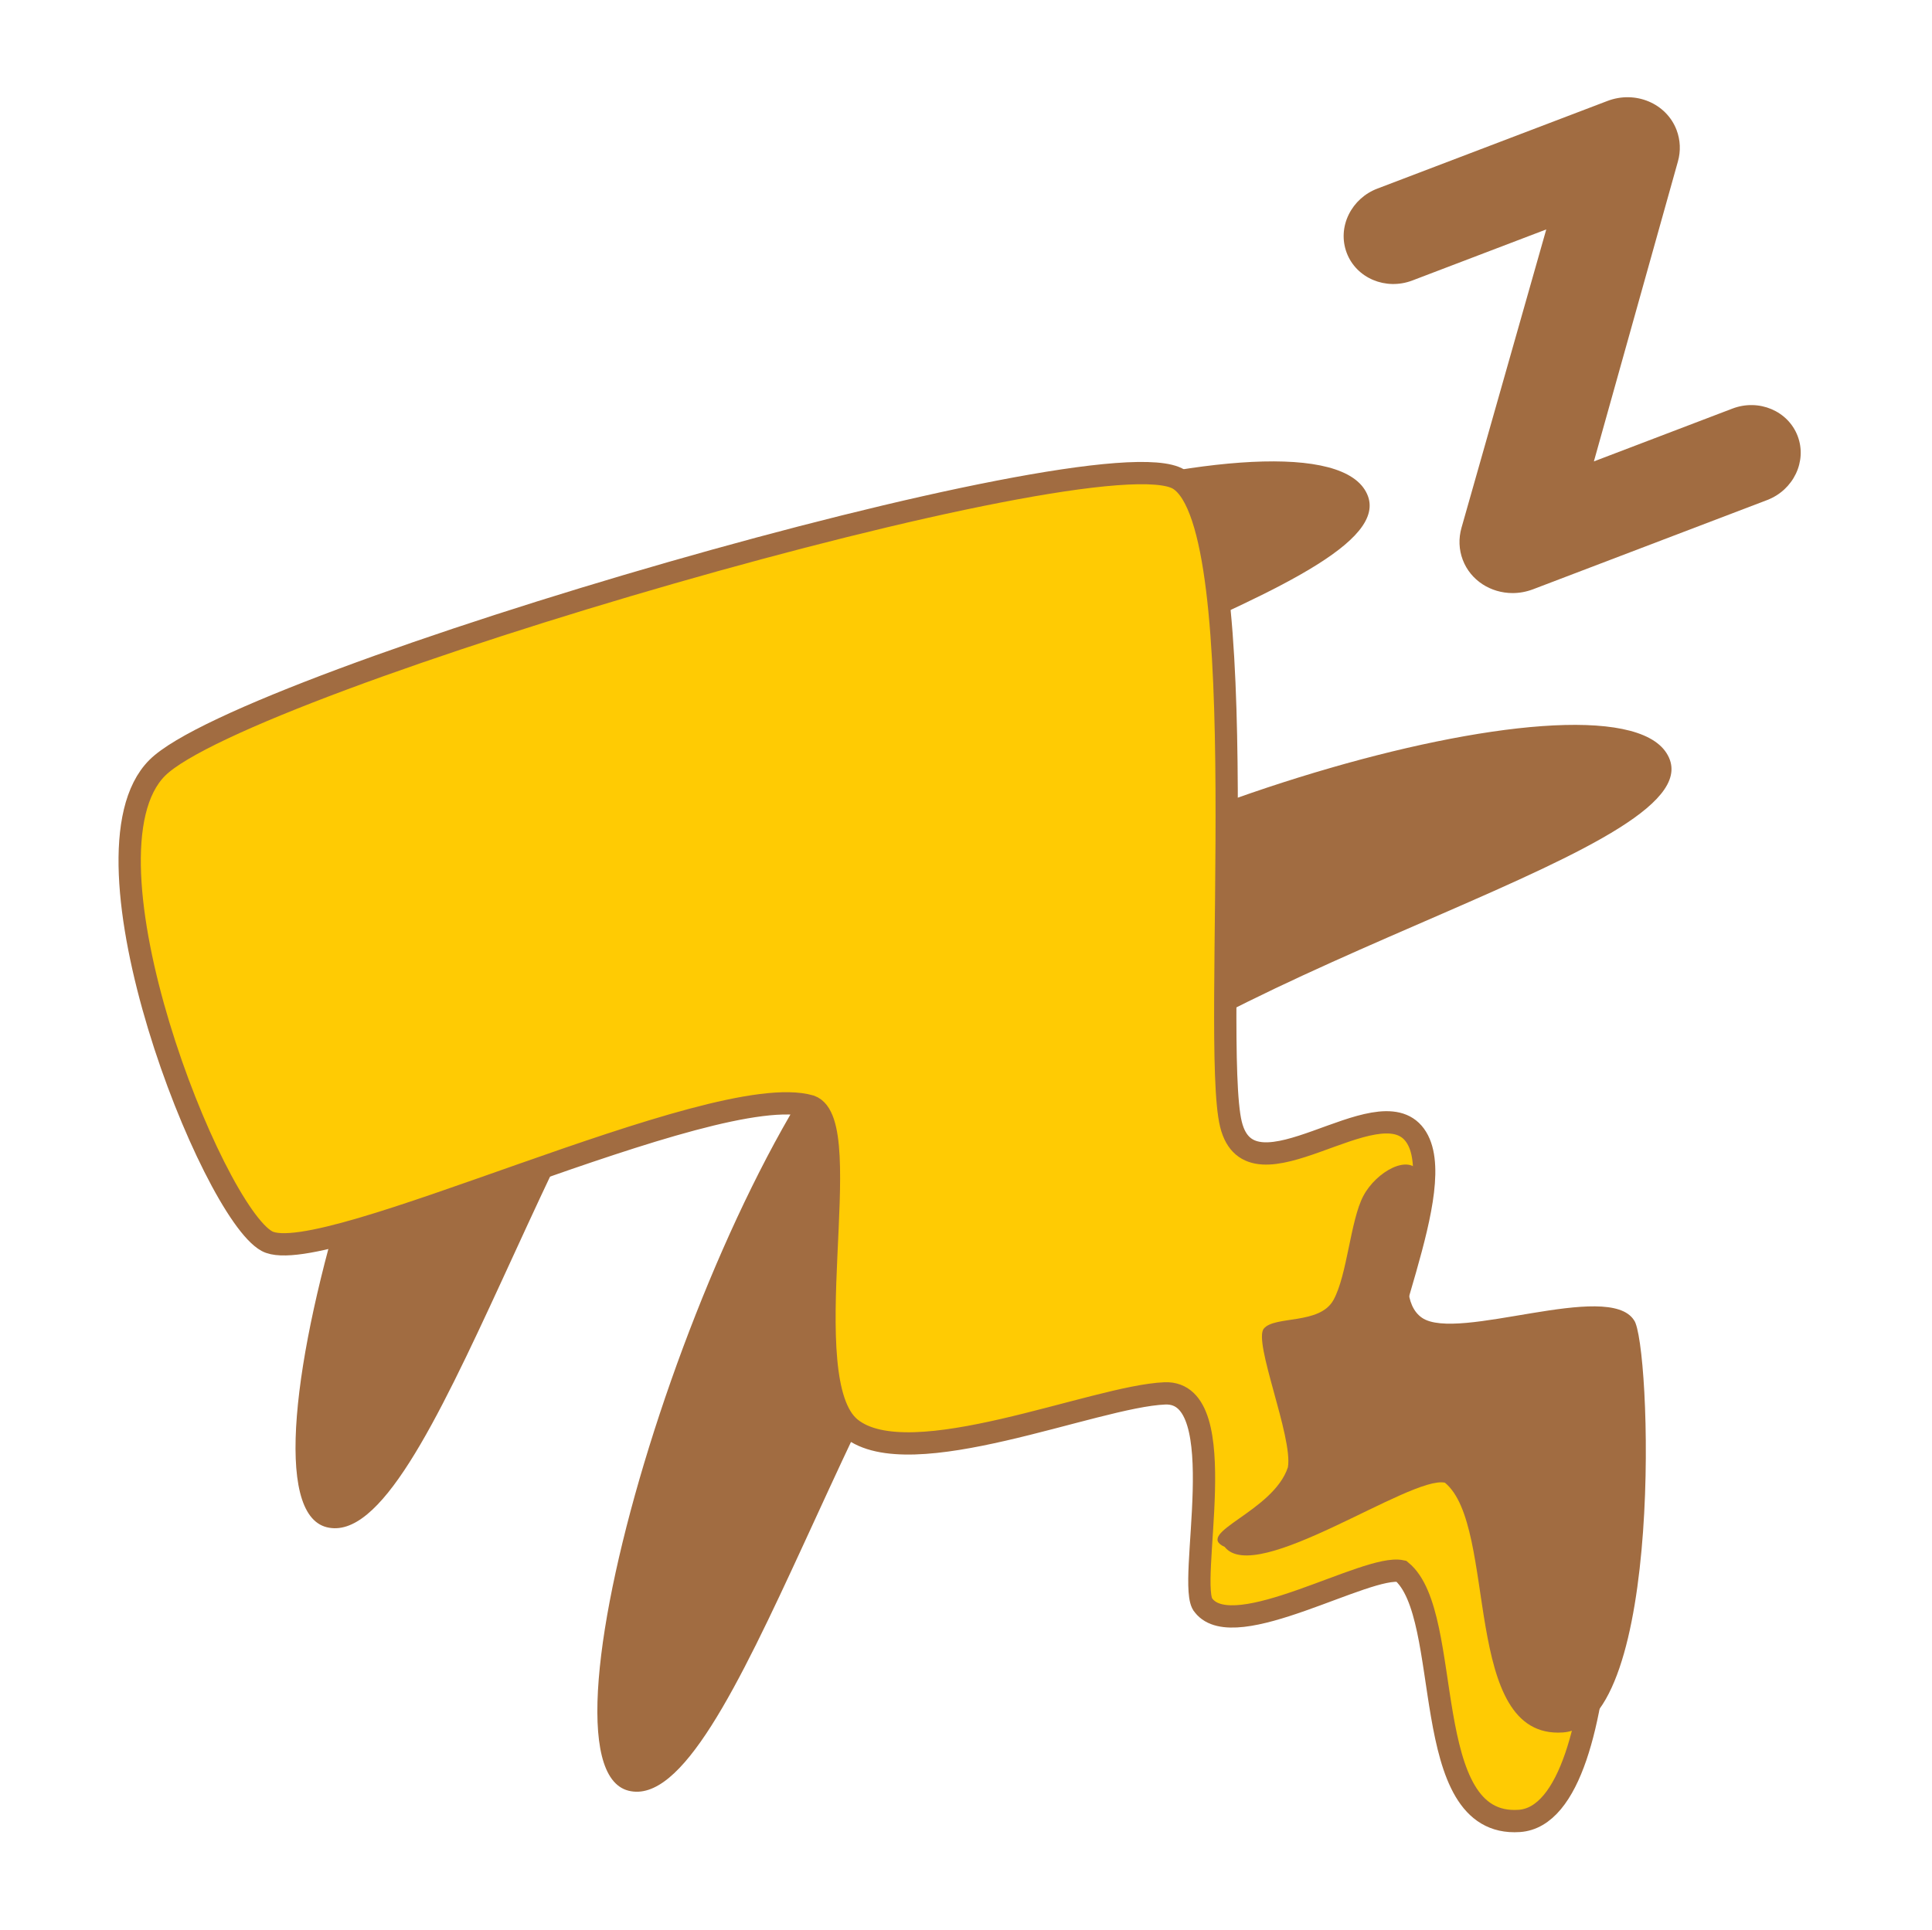
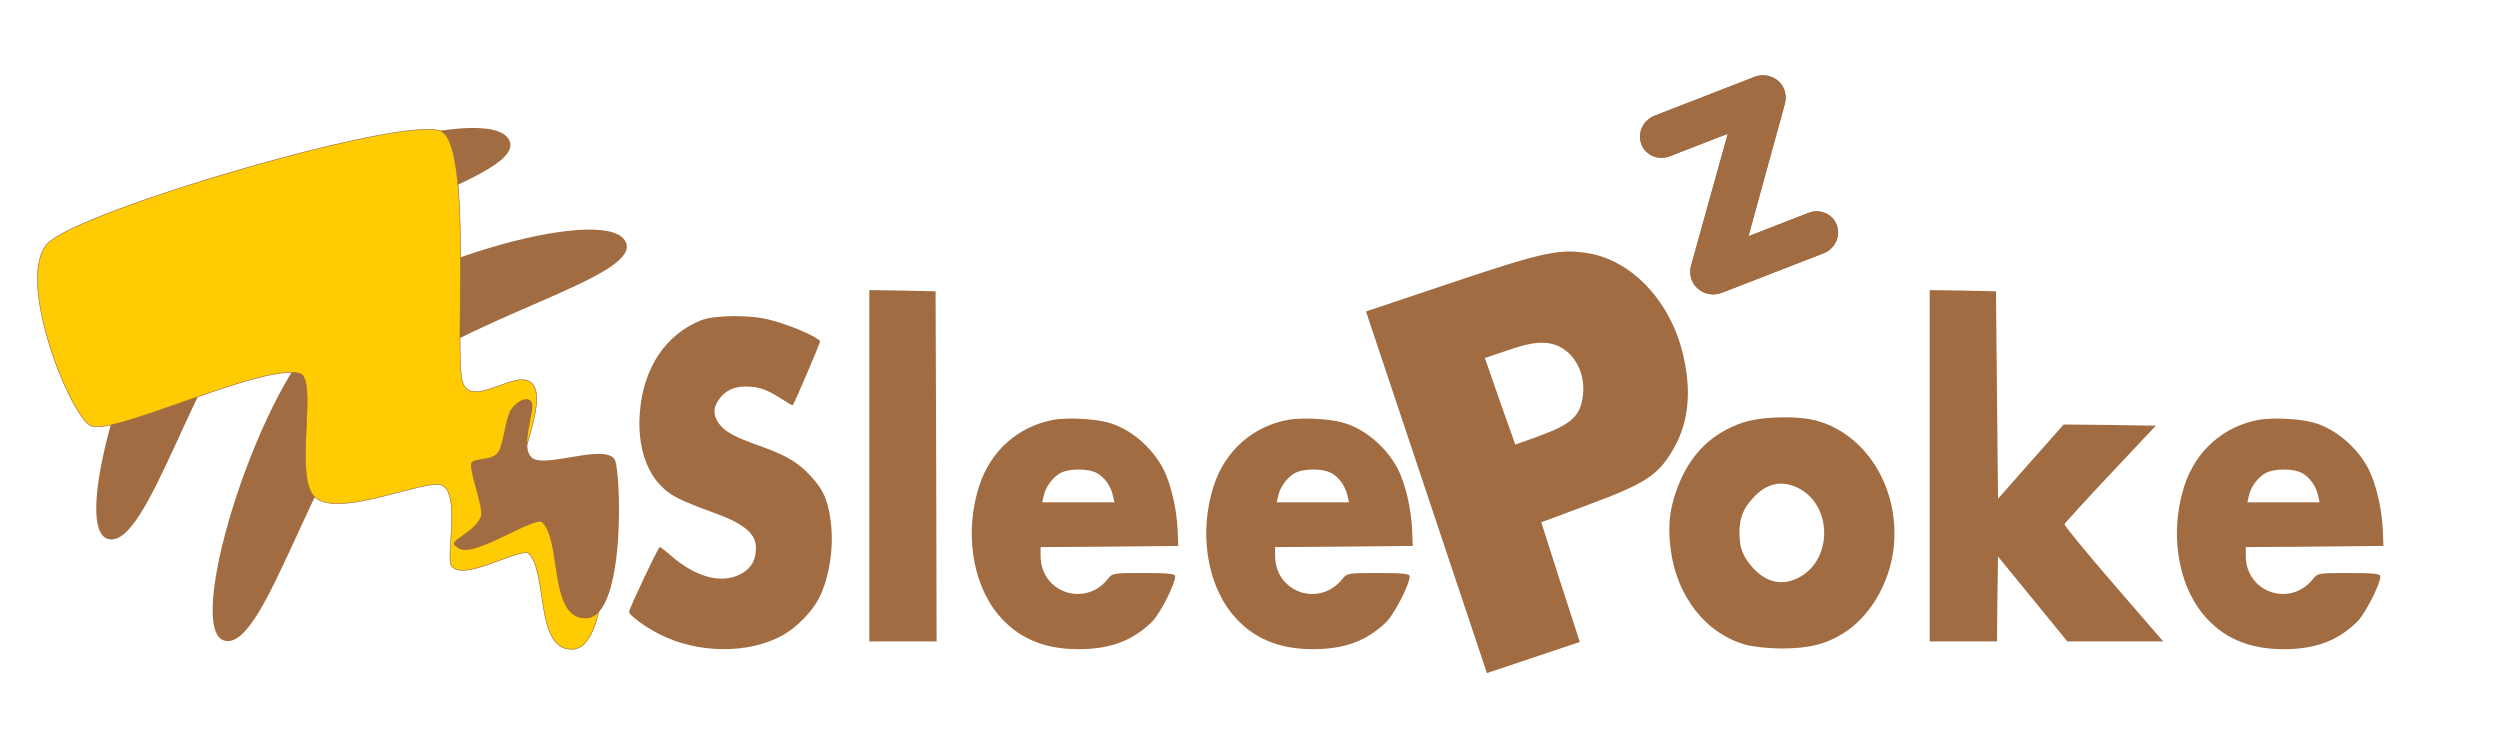
- <svg xmlns="http://www.w3.org/2000/svg" width="1192" height="1191" viewBox="0 0 1192 1191" xml:space="preserve">
-   <g>
-     <path id="svg_4" fill-rule="evenodd" fill="#A16C41" stroke-miterlimit="8" stroke-width="0" stroke="#FFCB03" d="m1028.18,464.71c37.56,58.68 -276.67,126.12 -388.78,238.6c-112.11,112.49 -186.37,418.14 -251.6,401.78c-65.22,-16.37 47.64,-385.47 154.37,-492.2c106.73,-106.72 448.44,-206.85 486.01,-148.18z" />
-     <path id="svg_5" fill-rule="evenodd" fill="#A16C41" stroke-miterlimit="8" stroke-width="0" stroke="#FFCB03" d="m841.95,302.107c37.57,58.678 -276.67,126.113 -388.77,238.603c-112.11,112.48 -186.37,418.13 -251.6,401.77c-65.23,-16.36 47.64,-385.46 154.37,-492.19c106.73,-106.733 448.44,-206.86 486,-148.183z" />
-     <path id="svg_6" fill-rule="evenodd" fill="#FFCB03" stroke-miterlimit="8" stroke-width="13.75" stroke="#A16C41" d="m97,473.87c53.58,-53.59 582.22,-208.186 630.36,-178.057c48.14,30.129 19.71,347.357 32.1,397.967c12.39,50.61 90.69,-24.62 113.54,6.78c22.86,31.39 -31.06,133.05 -22.53,167.28c8.53,34.23 114.89,-23.19 130.77,1.44c10.42,13.07 19.15,250.2 -43.92,254.46c-63.08,4.26 -39.72,-126.96 -72.72,-154.14c-21.12,-4.62 -102.89,45.64 -122,21.21c-11.06,-11.42 19.37,-132.61 -23.89,-130.92c-43.26,1.69 -157.44,51.01 -193.9,21.47c-36.46,-29.53 4.68,-188.6 -24.87,-198.71c-59.98,-17.47 -301.22,101.8 -335.26,83.29c-34.05,-18.52 -121.27,-238.47 -67.68,-292.07z" />
-     <path id="svg_7" fill-rule="evenodd" fill="#A16C41" d="m755.61,954.63c-19.28,-8.61 29.95,-21.63 39,-49.15c3.17,-18.61 -21.56,-77.45 -14.86,-85.57c6.69,-8.11 34.41,-2.26 42.94,-17.61c8.53,-15.35 10.44,-49.07 18.45,-64.25c8.02,-15.18 28.72,-26.55 34.75,-14.02c6.04,12.53 -20.58,74.1 1.45,89.2c22.04,15.11 114.9,-23.19 130.78,1.45c10.42,13.07 19.15,250.2 -43.93,254.46c-63.07,4.25 -39.72,-126.96 -72.71,-154.14c-21.12,-4.63 -116.76,64.06 -135.87,39.63z" />
-     <path id="svg_8" fill-rule="evenodd" fill="#A16C41" d="m1109.12,269.117c-5.91,-15.577 -23.99,-23.187 -40.28,-16.956l-85.45,32.584l51.84,-185.086c1.83,-6.486 1.53,-13.176 -0.81,-19.407c-6.27,-16.496 -25.41,-24.565 -42.73,-17.926l-141.81,54.034c-7.84,2.962 -14.1,8.682 -17.72,15.986c-3.72,7.558 -4.17,15.985 -1.27,23.697c5.9,15.628 24.08,23.289 40.48,17.058l82.64,-31.511l-52.29,184.063c-1.89,6.64 -1.63,13.483 0.76,19.816c4.84,12.768 17.32,20.531 30.76,20.531c4.17,0 8.45,-0.766 12.63,-2.349l144.41,-55.056c16.29,-6.231 24.74,-23.953 18.84,-39.478z" />
+ <svg xmlns="http://www.w3.org/2000/svg" width="4000" height="1200" stroke="null" style="vector-effect: non-scaling-stroke" xml:space="preserve" viewBox="0 0 4000 1200">
+   <defs stroke="null">
+     <clipPath stroke="null" style="vector-effect: non-scaling-stroke" id="clip0">
+       <rect stroke="null" style="vector-effect: non-scaling-stroke" id="svg_1" height="1191" width="1192" y="605" x="1379" />
+     </clipPath>
+   </defs>
+   <g stroke="null">
+     <path stroke="null" id="svg_8" fill-rule="evenodd" fill="#A16C41" d="m2938.876,360.023c-6.644,-17.843 -26.967,-26.56 -45.279,-19.423l-96.055,37.324l58.274,-212.011c2.057,-7.43 1.72,-15.093 -0.911,-22.23c-7.048,-18.896 -28.564,-28.139 -48.033,-20.534l-159.41,61.895c-8.813,3.393 -15.85,9.945 -19.919,18.312c-4.182,8.658 -4.688,18.31 -1.428,27.144c6.632,17.901 27.069,26.677 45.504,19.54l92.897,-36.095l-58.78,210.839c-2.125,7.606 -1.832,15.444 0.854,22.699c5.441,14.625 19.47,23.518 34.578,23.518c4.688,0 9.499,-0.877 14.198,-2.691l162.333,-63.065c18.312,-7.137 27.811,-27.438 21.178,-45.221z" />
+     <g stroke="null" id="svg_15">
+       <path stroke="#FFCB03" id="svg_4" fill-rule="evenodd" fill="#A16C41" stroke-miterlimit="8" stroke-width="0" d="m999.847,384.71c37.56,58.68 -276.67,126.12 -388.78,238.6c-112.11,112.49 -186.37,418.14 -251.6,401.78c-65.22,-16.37 47.64,-385.47 154.37,-492.2c106.73,-106.72 448.44,-206.85 486.01,-148.18z" />
+       <path stroke="#FFCB03" id="svg_5" fill-rule="evenodd" fill="#A16C41" stroke-miterlimit="8" stroke-width="0" d="m813.617,222.107c37.57,58.678 -276.67,126.113 -388.77,238.603c-112.11,112.48 -186.37,418.13 -251.6,401.77c-65.23,-16.36 47.64,-385.46 154.37,-492.19c106.73,-106.733 448.44,-206.86 486,-148.183z" />
+       <path stroke="#A16C41" id="svg_6" fill-rule="evenodd" fill="#FFCB03" stroke-miterlimit="8" stroke-width="NaN" d="m77,388.87c53.58,-53.59 582.22,-208.186 630.36,-178.057c48.14,30.129 19.71,347.357 32.1,397.967c12.39,50.61 90.69,-24.62 113.54,6.78c22.86,31.39 -31.06,133.05 -22.53,167.28c8.53,34.23 114.89,-23.19 130.77,1.44c10.42,13.07 19.15,250.2 -43.92,254.46c-63.08,4.26 -39.72,-126.96 -72.72,-154.14c-21.12,-4.62 -102.89,45.64 -122,21.21c-11.06,-11.42 19.37,-132.61 -23.89,-130.92c-43.26,1.69 -157.44,51.01 -193.9,21.47c-36.46,-29.53 4.68,-188.6 -24.87,-198.71c-59.98,-17.47 -301.22,101.8 -335.26,83.29c-34.05,-18.52 -121.27,-238.47 -67.68,-292.07z" />
+       <path stroke="null" id="svg_7" fill-rule="evenodd" fill="#A16C41" d="m730.61,874.63c-19.28,-8.61 29.95,-21.63 39,-49.15c3.17,-18.61 -21.56,-77.45 -14.86,-85.57c6.69,-8.11 34.41,-2.26 42.94,-17.61c8.53,-15.35 10.44,-49.07 18.45,-64.25c8.02,-15.18 28.72,-26.55 34.75,-14.02c6.04,12.53 -20.58,74.1 1.45,89.2c22.04,15.11 114.9,-23.19 130.78,1.45c10.42,13.07 19.15,250.2 -43.93,254.46c-63.07,4.25 -39.72,-126.96 -72.71,-154.14c-21.12,-4.63 -116.76,64.06 -135.87,39.63z" />
+     </g>
+     <g stroke="null" />
+     <g stroke="null">
+       <g stroke="null" fill="#000000" transform="translate(0 444) scale(0.1 -0.1)">
+         <path stroke="null" fill="#a16c41" d="m13908.915,-3012.094l0,-2810.418l538.355,0l538.355,0l-6.526,2802.874l-9.788,2799.101l-528.567,11.317l-531.829,7.545l0,-2810.418z" />
+         <path stroke="null" fill="#a16c41" d="m30875.249,-3012.094l0,-2810.418l538.355,0l538.355,0l6.526,679.027l9.788,679.027l554.669,-679.027l554.669,-679.027l766.748,0l766.748,0l-796.113,920.459c-437.209,505.498 -789.587,935.549 -783.062,954.411c6.526,18.862 339.327,384.782 737.383,807.288l724.332,769.564l-737.383,11.317l-737.383,7.545l-525.304,-592.263l-525.304,-596.035l-16.314,1659.844l-16.314,1659.844l-528.567,11.317l-531.829,7.545l0,-2810.418z" />
+         <path stroke="null" fill="#a16c41" d="m11217.141,-684.539c-564.457,-226.342 -920.097,-754.475 -978.827,-1463.681c-42.416,-490.409 81.569,-928.004 336.064,-1184.525c153.35,-158.44 296.911,-230.115 864.63,-437.595c466.574,-169.757 655.814,-328.197 655.814,-554.539c0,-177.302 -58.73,-298.018 -185.977,-384.782c-306.699,-211.253 -753.697,-109.399 -1174.592,260.294c-84.832,75.447 -166.401,135.805 -179.452,135.805c-22.839,0 -469.837,-946.866 -489.413,-1033.63c-9.788,-49.041 251.232,-241.432 489.413,-362.148c616.661,-313.107 1435.613,-316.879 1980.493,-7.545c218.605,124.488 460.049,373.465 567.72,584.718c169.663,331.969 244.707,837.467 185.977,1248.656c-45.679,331.969 -117.459,490.409 -319.75,709.206c-202.291,218.798 -388.268,328.197 -822.215,482.864c-414.37,147.123 -557.931,230.115 -649.289,362.148c-88.094,128.261 -88.094,241.432 0,369.693c97.883,147.123 241.444,215.025 430.684,215.025c212.079,0 339.327,-45.268 567.72,-192.391c97.883,-64.13 182.714,-113.171 189.24,-105.626c35.89,52.813 446.998,1014.769 437.209,1026.086c-88.094,90.537 -515.516,267.839 -822.215,343.286c-313.225,79.22 -874.419,71.675 -1083.235,-11.317z" />
+         <path stroke="null" fill="#a16c41" d="m16861.71,-2276.481c-567.72,-101.854 -1011.455,-494.181 -1194.169,-1056.265c-234.918,-724.296 -117.459,-1546.673 296.911,-2052.171c309.962,-377.237 727.595,-562.084 1288.789,-562.084c512.253,0 871.156,135.805 1181.118,441.368c127.248,128.261 368.692,599.807 368.692,724.296c0,41.496 -97.883,52.813 -499.202,52.813c-495.939,0 -502.465,0 -580.771,-98.082c-368.692,-456.457 -1070.184,-211.253 -1073.447,369.693l0,143.35l1102.812,7.545l1099.549,11.317l-9.788,245.204c-13.051,313.107 -84.832,645.076 -189.24,901.597c-163.138,384.782 -551.406,731.841 -933.148,829.922c-225.13,60.358 -642.763,79.22 -858.105,41.496zm688.442,-852.556c123.985,-67.903 225.13,-211.253 257.758,-365.92l22.839,-101.854l-577.508,0l-577.508,0l22.839,101.854c29.365,135.805 130.51,282.928 254.495,358.375c137.036,82.992 450.26,86.765 597.084,7.545z" />
+         <path stroke="null" fill="#a16c41" d="m20613.88,-2276.481c-567.72,-101.854 -1011.455,-494.181 -1194.169,-1056.265c-234.918,-724.296 -117.459,-1546.673 296.911,-2052.171c309.962,-377.237 727.595,-562.084 1288.789,-562.084c512.253,0 871.156,135.805 1181.118,441.368c127.248,128.261 368.692,599.807 368.692,724.296c0,41.496 -97.883,52.813 -499.202,52.813c-495.939,0 -502.465,0 -580.771,-98.082c-368.692,-456.457 -1070.184,-211.253 -1073.447,369.693l0,143.35l1102.812,7.545l1099.549,11.317l-9.788,245.204c-13.051,313.107 -84.832,645.076 -189.24,901.597c-163.138,384.782 -551.406,731.841 -933.148,829.922c-225.13,60.358 -642.763,79.22 -858.105,41.496zm688.442,-852.556c123.985,-67.903 225.13,-211.253 257.758,-365.92l22.839,-101.854l-577.508,0l-577.508,0l22.839,101.854c29.365,135.805 130.51,282.928 254.495,358.375c137.036,82.992 450.26,86.765 597.084,7.545z" />
+         <path stroke="null" fill="#a16c41" d="m27873.513,-2325.522c-469.837,-162.212 -792.85,-471.547 -995.141,-939.321c-156.612,-369.693 -199.028,-671.483 -150.087,-1063.809c91.357,-769.564 564.457,-1373.144 1213.745,-1550.446c120.722,-30.179 362.166,-56.586 567.72,-56.586c424.158,0 701.493,67.903 975.564,237.66c420.896,256.521 737.383,784.654 809.164,1339.193c117.459,935.549 -398.056,1822.056 -1200.694,2059.716c-309.962,94.309 -910.309,79.22 -1220.271,-26.407zm936.411,-1063.809c502.465,-290.473 502.465,-1105.305 0,-1395.778c-274.072,-158.44 -541.618,-105.626 -766.748,143.35c-156.612,173.529 -212.079,316.879 -212.079,554.539c0,237.66 55.467,381.01 212.079,554.539c225.13,252.749 489.413,301.79 766.748,143.35z" />
+         <path stroke="null" fill="#a16c41" d="m36144.601,-2276.481c-567.72,-101.854 -1011.455,-494.181 -1194.169,-1056.265c-234.918,-724.296 -117.459,-1546.673 296.911,-2052.171c309.962,-377.237 727.595,-562.084 1288.789,-562.084c512.253,0 871.156,135.805 1181.118,441.368c127.248,128.261 368.692,599.807 368.692,724.296c0,41.496 -97.883,52.813 -499.202,52.813c-495.939,0 -502.465,0 -580.771,-98.082c-368.692,-456.457 -1070.184,-211.253 -1073.447,369.693l0,143.35l1102.812,7.545l1099.549,11.317l-9.788,245.204c-13.051,313.107 -84.832,645.076 -189.24,901.597c-163.138,384.782 -551.406,731.841 -933.148,829.922c-225.13,60.358 -642.763,79.22 -858.105,41.496zm688.442,-852.556c123.985,-67.903 225.13,-211.253 257.758,-365.92l22.839,-101.854l-577.508,0l-577.508,0l22.839,101.854c29.365,135.805 130.51,282.928 254.495,358.375c137.036,82.992 450.26,86.765 597.084,7.545z" />
+       </g>
+     </g>
+     <g transform="rotate(-18 2500.53 714.451)" stroke="null">
+       <g stroke="null" fill="#000000" transform="matrix(0.0715484 -0.000680287 -0.000643186 -0.0756756 635.7 597.376)">
+         <path stroke="null" fill="#a16c41" d="m22831.163,-1781.219l0,-4030.892l1095.507,0l1095.507,0l12.52,1331.687l18.78,1325.716l1126.808,35.83c1395.989,41.802 1708.992,125.406 2234.835,579.254c475.763,412.047 757.465,1003.244 832.586,1773.593c118.941,1140.593 -394.383,2221.47 -1264.529,2675.318c-588.444,298.585 -926.486,340.386 -3130.021,340.386l-2021.994,0l0,-4030.892zm3618.305,2179.668c475.763,-203.038 644.784,-800.207 375.603,-1313.772c-200.321,-376.217 -438.203,-471.764 -1183.148,-495.65l-588.444,-11.943l-18.78,973.386l-12.52,967.414l575.924,0c438.203,0 644.784,-29.858 851.366,-119.434z" />
+       </g>
+     </g>
+     <path stroke="null" id="svg_17" fill-rule="evenodd" fill="#A16C41" d="m2938.876,360.023c-6.644,-17.843 -26.967,-26.56 -45.279,-19.423l-96.055,37.324l58.274,-212.011c2.057,-7.43 1.72,-15.093 -0.911,-22.23c-7.048,-18.896 -28.564,-28.139 -48.033,-20.534l-159.41,61.895c-8.813,3.393 -15.85,9.945 -19.919,18.312c-4.182,8.657 -4.688,18.31 -1.428,27.144c6.632,17.901 27.069,26.677 45.504,19.54l92.897,-36.095l-58.78,210.839c-2.125,7.606 -1.832,15.444 0.854,22.699c5.441,14.625 19.47,23.518 34.578,23.518c4.688,0 9.499,-0.877 14.198,-2.691l162.333,-63.065c18.312,-7.137 27.811,-27.438 21.178,-45.221z" />
  </g>
</svg>
